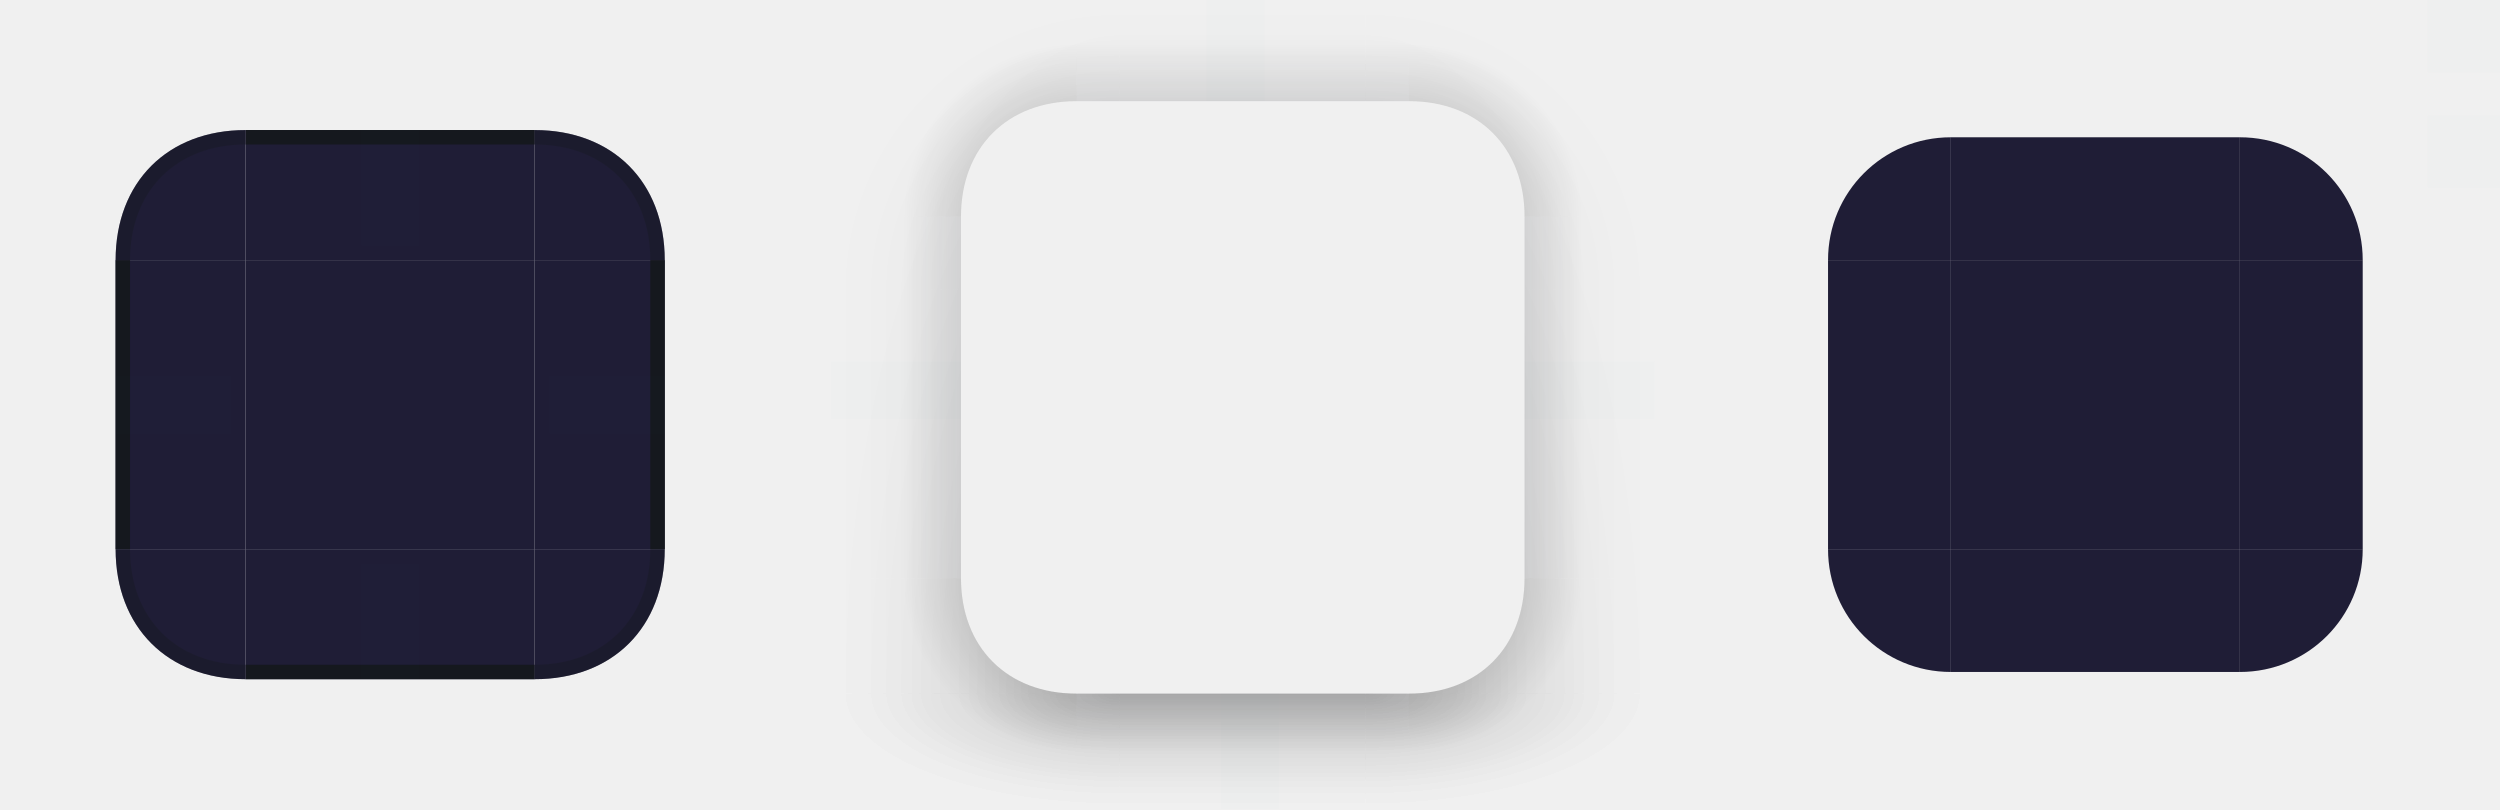
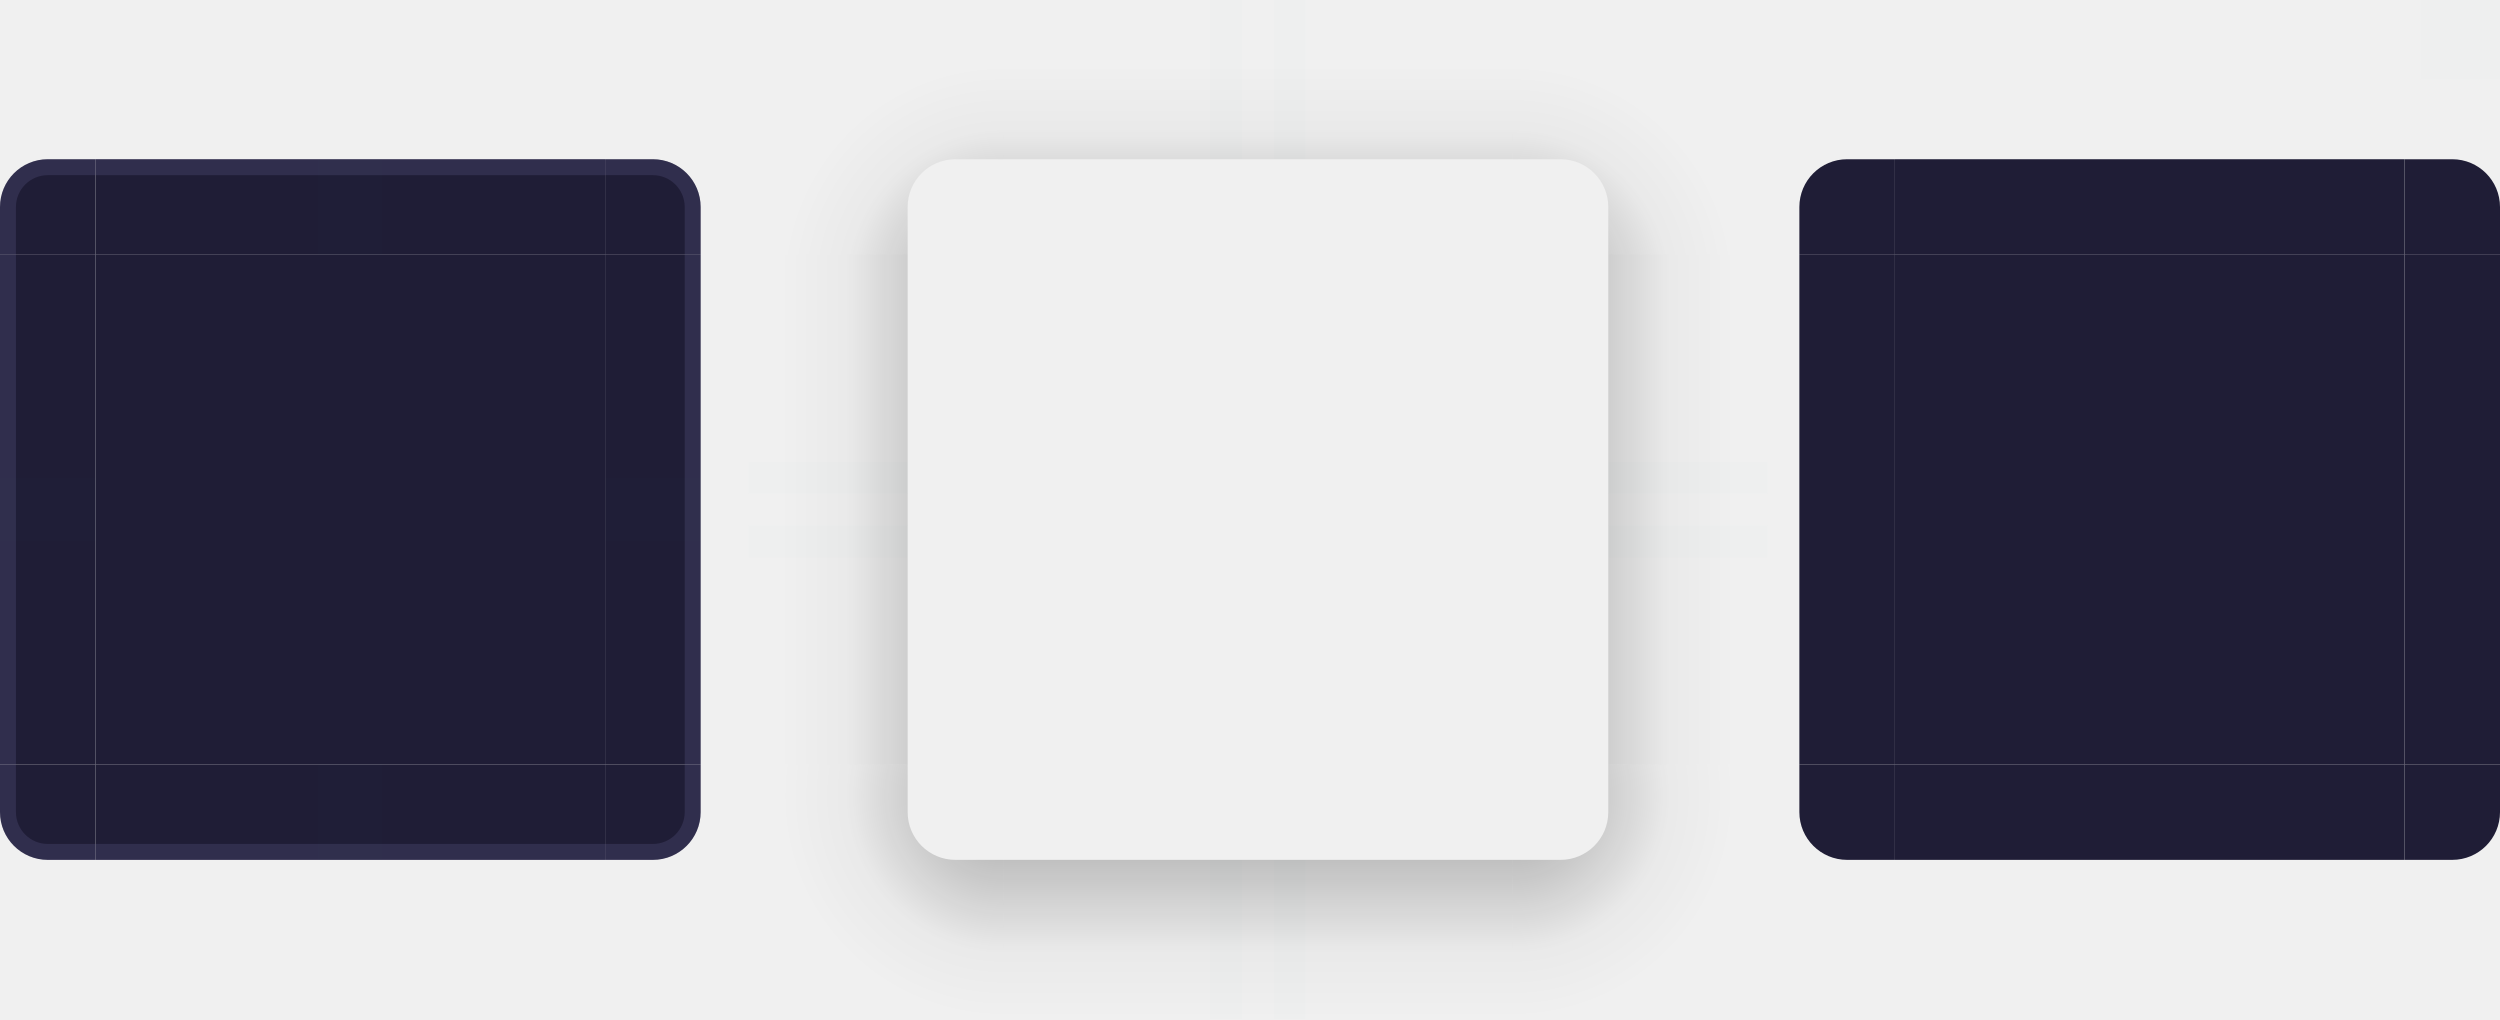
- <svg xmlns="http://www.w3.org/2000/svg" xmlns:xlink="http://www.w3.org/1999/xlink" width="173" height="56" viewBox="0 0 173 56" id="svg2" version="1.1">
-   <style type="text/css" id="current-color-scheme" />
-   <defs id="defs4">
-     <linearGradient id="linearGradient9701">
-       <stop id="stop9697" offset="0" style="stop-color:#1f222d;stop-opacity:1" />
-       <stop id="stop9699" offset="1" style="stop-color:#000000;stop-opacity:0;" />
+ <svg xmlns="http://www.w3.org/2000/svg" xmlns:xlink="http://www.w3.org/1999/xlink" id="svg2" height="64" viewBox="0 0 157 64" width="157" version="1.1">
+   <defs id="defs15">
+     <style type="text/css" id="current-color-scheme" />
+     <linearGradient id="shadow-side" gradientUnits="userSpaceOnUse">
+       <stop id="stop1762" offset="0" style="stop-color:#000;stop-opacity:.2" />
+       <stop id="stop1760" offset=".333" style="stop-color:#000;stop-opacity:.1" />
+       <stop id="stop1758" offset=".5" style="stop-color:#000;stop-opacity:.05" />
+       <stop id="stop1756" offset=".583" style="stop-color:#000;stop-opacity:.025" />
+       <stop id="stop1754" offset="1" style="stop-color:#000;stop-opacity:0" />
    </linearGradient>
-     <linearGradient id="linearGradient982">
-       <stop style="stop-color:#000000;stop-opacity:1" offset="0" id="stop978" />
-       <stop id="stop984" offset="0.667" style="stop-color:#000000;stop-opacity:1" />
-       <stop style="stop-color:#000000;stop-opacity:0.502" offset="0.733" id="stop976" />
-       <stop id="stop975" offset="0.8" style="stop-color:#000000;stop-opacity:0.051" />
-       <stop style="stop-color:#000000;stop-opacity:0;" offset="1" id="stop980" />
+     <linearGradient id="shadow-corner" gradientUnits="userSpaceOnUse">
+       <stop id="stop11958" offset="0" style="stop-color:#000;stop-opacity:1" />
+       <stop id="stop11960" offset=".286" style="stop-color:#000;stop-opacity:.2" />
+       <stop id="stop11962" offset=".524" style="stop-color:#000;stop-opacity:.1" />
+       <stop id="stop11966" offset=".643" style="stop-color:#000;stop-opacity:.05" />
+       <stop id="stop11968" offset=".702" style="stop-color:#000;stop-opacity:.025" />
+       <stop id="stop11970" offset="1" style="stop-color:#000;stop-opacity:0" />
    </linearGradient>
-     <style type="text/css" id="style22" />
-     <linearGradient xlink:href="#linearGradient4776" id="linearGradient3775" gradientUnits="userSpaceOnUse" gradientTransform="translate(-213,-417)" x1="316" y1="98" x2="316" y2="82" />
-     <linearGradient gradientUnits="userSpaceOnUse" y2="82" x2="316" y1="98" x1="316" id="linearGradient4829" xlink:href="#linearGradient4776" />
-     <radialGradient r="6" fy="238.957" fx="49.043" cy="238.957" cx="49.043" gradientTransform="matrix(-2.2940536e-6,-2.666668,-2.666666,2.2940522e-6,956.2191,228.7805)" gradientUnits="userSpaceOnUse" id="radialGradient4756" xlink:href="#linearGradient4776" />
-     <radialGradient r="6" fy="241.357" fx="46.643" cy="241.357" cx="46.643" gradientTransform="matrix(-5.6221754e-6,-4.000003,-3.999992,5.6221603e-6,1276.427,292.5702)" gradientUnits="userSpaceOnUse" id="radialGradient4720" xlink:href="#linearGradient4736" />
-     <linearGradient y2="82" x2="316" y1="98" x1="316" gradientTransform="matrix(4,0,0,1,-965,0)" gradientUnits="userSpaceOnUse" id="linearGradient4855" xlink:href="#linearGradient4776" />
-     <linearGradient y2="220.997" x2="65" y1="244.997" x1="65" gradientTransform="translate(229,-138.9966)" gradientUnits="userSpaceOnUse" id="linearGradient4859" xlink:href="#linearGradient4736" />
-     <linearGradient y2="82" x2="316" y1="98" x1="316" gradientTransform="translate(-213,-417)" gradientUnits="userSpaceOnUse" id="linearGradient4888" xlink:href="#linearGradient4776" />
-     <linearGradient y2="82" x2="316" y1="98" x1="316" gradientUnits="userSpaceOnUse" id="linearGradient4886" xlink:href="#linearGradient4776" />
-     <radialGradient r="6" fy="238.957" fx="49.043" cy="238.957" cx="49.043" gradientTransform="matrix(-2.2940536e-6,-2.666668,-2.666666,2.2940522e-6,956.2191,228.7805)" gradientUnits="userSpaceOnUse" id="radialGradient4884" xlink:href="#linearGradient4776" />
-     <radialGradient r="6" fy="241.357" fx="46.643" cy="241.357" cx="46.643" gradientTransform="matrix(-5.6221754e-6,-4.000003,-3.999992,5.6221603e-6,1276.427,292.5702)" gradientUnits="userSpaceOnUse" id="radialGradient4882" xlink:href="#linearGradient4736" />
-     <linearGradient y2="82" x2="316" y1="98" x1="316" gradientTransform="matrix(4,0,0,1,-965,0)" gradientUnits="userSpaceOnUse" id="linearGradient4900" xlink:href="#linearGradient4776" />
-     <linearGradient y2="220.997" x2="65" y1="244.997" x1="65" gradientTransform="translate(229,-138.9966)" gradientUnits="userSpaceOnUse" id="linearGradient4898" xlink:href="#linearGradient4736" />
-     <linearGradient y2="82" x2="316" y1="98" x1="316" gradientTransform="matrix(4,0,0,1,-965,0)" gradientUnits="userSpaceOnUse" id="linearGradient4912" xlink:href="#linearGradient4776" />
-     <linearGradient y2="220.997" x2="65" y1="244.997" x1="65" gradientTransform="translate(229,-138.9966)" gradientUnits="userSpaceOnUse" id="linearGradient4910" xlink:href="#linearGradient4736" />
-     <linearGradient y2="82" x2="316" y1="98" x1="316" gradientTransform="translate(-213,-417)" gradientUnits="userSpaceOnUse" id="linearGradient4930" xlink:href="#linearGradient4776" />
-     <linearGradient y2="82" x2="316" y1="98" x1="316" gradientUnits="userSpaceOnUse" id="linearGradient4928-7" xlink:href="#linearGradient4776" />
-     <radialGradient r="6" fy="238.957" fx="49.043" cy="238.957" cx="49.043" gradientTransform="matrix(-2.2940536e-6,-2.666668,-2.666666,2.2940522e-6,956.2191,228.7805)" gradientUnits="userSpaceOnUse" id="radialGradient4926" xlink:href="#linearGradient4776" />
-     <radialGradient r="6" fy="241.357" fx="46.643" cy="241.357" cx="46.643" gradientTransform="matrix(-5.6221754e-6,-4.000003,-3.999992,5.6221603e-6,1276.427,292.5702)" gradientUnits="userSpaceOnUse" id="radialGradient4924-9" xlink:href="#linearGradient4736" />
-     <linearGradient y2="82" x2="316" y1="98" x1="316" gradientTransform="translate(-213,-417)" gradientUnits="userSpaceOnUse" id="linearGradient4948-7" xlink:href="#linearGradient4776" />
-     <linearGradient y2="82" x2="316" y1="98" x1="316" gradientUnits="userSpaceOnUse" id="linearGradient4946-4" xlink:href="#linearGradient4776" />
-     <radialGradient r="6" fy="238.957" fx="49.043" cy="238.957" cx="49.043" gradientTransform="matrix(-2.2940536e-6,-2.666668,-2.666666,2.2940522e-6,956.2191,228.7805)" gradientUnits="userSpaceOnUse" id="radialGradient4944-9" xlink:href="#linearGradient4776" />
-     <radialGradient r="6" fy="241.357" fx="46.643" cy="241.357" cx="46.643" gradientTransform="matrix(-5.6221754e-6,-4.000003,-3.999992,5.6221603e-6,1276.427,292.5702)" gradientUnits="userSpaceOnUse" id="radialGradient4942" xlink:href="#linearGradient4736" />
-     <linearGradient id="linearGradient4776">
-       <stop id="stop4788" offset="0" style="stop-color:#232629;stop-opacity:0.588;" />
-       <stop style="stop-color:#232629;stop-opacity:0.588;" offset="0.241" id="stop4794" />
-       <stop id="stop4804" offset="0.378" style="stop-color:#151719;stop-opacity:0.129;" />
-       <stop style="stop-color:#08090a;stop-opacity:0.047;" offset="0.456" id="stop4798" />
-       <stop id="stop4831" offset="0.528" style="stop-color:#040405;stop-opacity:0.004;" />
-       <stop style="stop-color:#000000;stop-opacity:0;" offset="1" id="stop4792" />
-     </linearGradient>
-     <linearGradient y2="82" x2="316" y1="98" x1="316" gradientTransform="matrix(4,0,0,1,-965,0)" gradientUnits="userSpaceOnUse" id="linearGradient4960" xlink:href="#linearGradient4776" />
-     <linearGradient id="linearGradient4736">
-       <stop style="stop-color:#232629;stop-opacity:0.297;" offset="0" id="stop4738" />
-       <stop id="stop4740" offset="0.6" style="stop-color:#1a1c1e;stop-opacity:0.297;" />
-       <stop style="stop-color:#151719;stop-opacity:0.204;" offset="0.703" id="stop4742" />
-       <stop id="stop4744" offset="0.804" style="stop-color:#111314;stop-opacity:0.115;" />
-       <stop style="stop-color:#08090a;stop-opacity:0.063;" offset="0.866" id="stop4746" />
-       <stop id="stop4748" offset="0.915" style="stop-color:#040405;stop-opacity:0.016;" />
-       <stop style="stop-color:#020202;stop-opacity:0.012;" offset="0.958" id="stop4750" />
-       <stop style="stop-color:#000000;stop-opacity:0;" offset="1" id="stop4752" />
-     </linearGradient>
-     <linearGradient y2="220.997" x2="65" y1="244.997" x1="65" gradientTransform="translate(229,-138.9966)" gradientUnits="userSpaceOnUse" id="linearGradient4958" xlink:href="#linearGradient4736" />
-     <style id="current-color-scheme-2" type="text/css" />
-     <mask id="mask4270-9" maskUnits="userSpaceOnUse">
-       <g id="g4272-5">
-         <path style="fill:#ffffff;fill-opacity:1;stroke:none" d="M 127,-31 93.526,2.561 74,22 l 106,0 -19.526,-19.439 z" id="path4274-2" />
-         <path id="path4276-2" d="m 127,-14 -12,12.031 -7,6.969 38,0 -7,-6.969 z" style="fill:#000000;fill-opacity:1;stroke:none" />
-       </g>
-     </mask>
-     <radialGradient xlink:href="#shadow" id="radialGradient2331-1-4-0-2-5-1-0-5-9" gradientUnits="userSpaceOnUse" gradientTransform="matrix(-8.398984,-5.1429103e-5,-5.1429063e-5,8.398977,2240.028,-2848.216)" cx="283.369" cy="358.643" fx="283.369" fy="358.643" r="2.381" />
-     <linearGradient id="shadow">
-       <stop style="stop-color:#000000;stop-opacity:0.651" offset="0" id="stop1015" />
-       <stop id="stop1017" offset="0.25" style="stop-color:#000000;stop-opacity:0.416" />
-       <stop id="stop1019" offset="0.5" style="stop-color:#000000;stop-opacity:0.22" />
-       <stop style="stop-color:#000000;stop-opacity:0.071" offset="0.75" id="stop1021" />
-       <stop id="stop1023" offset="0.875" style="stop-color:#000000;stop-opacity:0.024" />
-       <stop id="stop1025" offset="1" style="stop-color:#000000;stop-opacity:0;" />
-     </linearGradient>
-     <radialGradient r="2.381" fy="364.658" fx="283.369" cy="364.658" cx="283.369" gradientTransform="matrix(-8.398984,-1.115687e-5,-2.6865569e-5,20.15755,2240.019,-7158.615)" gradientUnits="userSpaceOnUse" id="radialGradient8862-8-7-1" xlink:href="#shadow" />
-     <radialGradient xlink:href="#edgeCornerShadow" id="radialGradient2530-0-9-5-8-1-7-5" gradientUnits="userSpaceOnUse" gradientTransform="matrix(-7.559166,0,0,7.559166,2263.036,5029.068)" cx="318.294" cy="-644.26" fx="318.294" fy="-644.26" r="1.587" />
-     <linearGradient id="edgeCornerShadow">
-       <stop style="stop-color:#000000;stop-opacity:1;" offset="0" id="stop2484" />
-       <stop id="stop2490" offset="0.667" style="stop-color:#000000;stop-opacity:1" />
-       <stop style="stop-color:#000000;stop-opacity:0;" offset="1" id="stop2486" />
-     </linearGradient>
-     <linearGradient y2="329.539" x2="68.792" y1="329.539" x1="67.469" gradientTransform="matrix(3.023609,0,0,2.099738,-124.9996,365.9177)" gradientUnits="userSpaceOnUse" id="linearGradient2559" xlink:href="#linearGradient9701" />
-     <linearGradient y2="329.539" x2="68.792" y1="329.539" x1="67.469" gradientTransform="matrix(3.023609,0,0,1.259843,-1251.362,-345.6668)" gradientUnits="userSpaceOnUse" id="linearGradient2561" xlink:href="#linearGradient9701" />
-     <linearGradient y2="665.692" x2="-343.958" y1="665.692" x1="-354.542" gradientTransform="matrix(-1.889761,0,0,0.2699652,-614.9988,-72.71353)" gradientUnits="userSpaceOnUse" id="linearGradient2291" xlink:href="#shadow" />
-     <radialGradient r="5.292" fy="671.043" fx="-354.542" cy="671.043" cx="-354.542" gradientTransform="matrix(-3.779541,0.00277194,-6.7816031e-6,9.070811,-1480,-5893.926)" gradientUnits="userSpaceOnUse" id="radialGradient2293" xlink:href="#shadow" />
-     <radialGradient xlink:href="#shadow" id="radialGradient9585-2-0-9" gradientUnits="userSpaceOnUse" gradientTransform="matrix(1.0285845e-4,6.719164,-16.79799,4.1143105e-5,6214.447,-834.6537)" cx="283.369" cy="358.643" fx="283.369" fy="358.643" r="2.381" />
-     <radialGradient xlink:href="#shadow" id="radialGradient2329-5-6-9-4-9-5-9-7-7" gradientUnits="userSpaceOnUse" gradientTransform="matrix(1.0285845e-4,6.719164,-16.79799,4.1143105e-5,6214.447,-834.6537)" cx="283.369" cy="358.643" fx="283.369" fy="358.643" r="2.381" />
-     <linearGradient xlink:href="#linearGradient9701" id="linearGradient1836-3" gradientUnits="userSpaceOnUse" gradientTransform="matrix(3.023685,0,0,1.259843,961.3575,-576.6667)" x1="67.469" y1="329.539" x2="68.792" y2="329.539" />
-     <radialGradient r="1.587" fy="-644.26" fx="318.294" cy="-644.26" cx="318.294" gradientTransform="matrix(0,7.559166,7.559166,0,4727.068,-2222.035)" gradientUnits="userSpaceOnUse" id="radialGradient2532-8-0-1-5-5-9" xlink:href="#edgeCornerShadow" />
-     <linearGradient y2="665.692" x2="-343.958" y1="665.692" x1="-354.542" gradientTransform="matrix(3.779527,0,0,3.779527,1464,-1351.638)" gradientUnits="userSpaceOnUse" id="linearGradient2442" xlink:href="#shadow" />
-     <radialGradient gradientUnits="userSpaceOnUse" gradientTransform="matrix(7.559094,5.2694677e-4,1.359233e-5,50.797,2804.005,-32882.638)" r="5.292" fy="672.244" fx="-354.542" cy="672.244" cx="-354.542" id="radialGradient8860-2-0-0" xlink:href="#shadow" />
-     <linearGradient xlink:href="#linearGradient9701" id="linearGradient1830-1-6-3" gradientUnits="userSpaceOnUse" gradientTransform="matrix(3.023609,0,0,16.7979,3.5984e-4,-4315.192)" x1="67.469" y1="329.539" x2="68.792" y2="329.539" />
-     <linearGradient xlink:href="#shadow" id="linearGradient4961-4-2-5" x1="-645.583" y1="-385.42" x2="-640.292" y2="-385.42" gradientUnits="userSpaceOnUse" gradientTransform="matrix(3.77952,0,0,0.6096012,1267.633,407.129)" />
-     <linearGradient xlink:href="#shadow" id="linearGradient8858-2-5" gradientUnits="userSpaceOnUse" x1="-652.992" y1="-420.158" x2="-640.292" y2="-420.158" gradientTransform="matrix(3.77952,0,0,0.6096012,1267.633,407.129)" />
-     <linearGradient xlink:href="#linearGradient9701" id="linearGradient1832-3" gradientUnits="userSpaceOnUse" gradientTransform="matrix(3.023513,0,0,16.7979,-1363.355,-5364.554)" x1="67.469" y1="329.539" x2="68.792" y2="329.539" />
-     <linearGradient xlink:href="#shadow" id="linearGradient1828-5" gradientUnits="userSpaceOnUse" x1="680.508" y1="-387.35" x2="691.092" y2="-387.35" gradientTransform="matrix(1.511825,0,0,0.6096012,219.5524,408.129)" />
-     <linearGradient xlink:href="#linearGradient9701" id="linearGradient1836-1" gradientUnits="userSpaceOnUse" gradientTransform="matrix(3.023685,0,0,16.7979,1044.358,-5707.553)" x1="67.469" y1="329.539" x2="68.792" y2="329.539" />
-     <radialGradient r="5.292" fy="671.043" fx="-354.542" cy="671.043" cx="-354.542" gradientTransform="matrix(-3.779541,0.00277194,-6.7816031e-6,9.070811,-1480,-5893.926)" gradientUnits="userSpaceOnUse" id="radialGradient1255" xlink:href="#shadow" />
-     <radialGradient xlink:href="#shadow" id="radialGradient1271" gradientUnits="userSpaceOnUse" gradientTransform="matrix(1.0285845e-4,16.79801,-16.79799,1.0285837e-4,6214.447,-3690.706)" cx="283.369" cy="358.643" fx="283.369" fy="358.643" r="2.381" />
-     <radialGradient xlink:href="#shadow" id="radialGradient1287" gradientUnits="userSpaceOnUse" gradientTransform="matrix(1.0285845e-4,16.79801,-16.79799,1.0285837e-4,6214.447,-3690.706)" cx="283.369" cy="358.643" fx="283.369" fy="358.643" r="2.381" />
-     <radialGradient r="1.587" fy="-644.26" fx="318.294" cy="-644.26" cx="318.294" gradientTransform="matrix(0,7.559166,7.559166,0,4727.068,-2222.035)" gradientUnits="userSpaceOnUse" id="radialGradient1311" xlink:href="#edgeCornerShadow" />
-     <radialGradient r="5.292" fy="671.043" fx="-354.542" cy="671.043" cx="-354.542" gradientTransform="matrix(-3.779541,0.00277194,-6.7816031e-6,9.070811,-1480,-5893.926)" gradientUnits="userSpaceOnUse" id="radialGradient1337" xlink:href="#shadow" />
-     <radialGradient xlink:href="#shadow" id="radialGradient1353" gradientUnits="userSpaceOnUse" gradientTransform="matrix(1.0285845e-4,16.79801,-16.79799,1.0285837e-4,6214.447,-3690.706)" cx="283.369" cy="358.643" fx="283.369" fy="358.643" r="2.381" />
-     <radialGradient xlink:href="#shadow" id="radialGradient1369" gradientUnits="userSpaceOnUse" gradientTransform="matrix(1.0285845e-4,16.79801,-16.79799,1.0285837e-4,6214.447,-3690.706)" cx="283.369" cy="358.643" fx="283.369" fy="358.643" r="2.381" />
-     <radialGradient r="1.587" fy="-644.26" fx="318.294" cy="-644.26" cx="318.294" gradientTransform="matrix(0,7.559166,7.559166,0,4727.068,-2222.035)" gradientUnits="userSpaceOnUse" id="radialGradient1393" xlink:href="#edgeCornerShadow" />
-     <radialGradient gradientUnits="userSpaceOnUse" gradientTransform="matrix(7.559094,5.2694677e-4,1.359233e-5,50.797,2804.005,-32882.638)" r="5.292" fy="672.244" fx="-354.542" cy="672.244" cx="-354.542" id="radialGradient1419" xlink:href="#shadow" />
-     <radialGradient gradientUnits="userSpaceOnUse" gradientTransform="matrix(7.559094,5.2694677e-4,1.359233e-5,50.797,2804.005,-32882.638)" r="5.292" fy="672.244" fx="-354.542" cy="672.244" cx="-354.542" id="radialGradient1459" xlink:href="#shadow" />
-     <radialGradient xlink:href="#shadow" id="radialGradient1483" gradientUnits="userSpaceOnUse" gradientTransform="matrix(-8.398984,-5.1429103e-5,-5.1429063e-5,8.398977,2240.028,-2848.216)" cx="283.369" cy="358.643" fx="283.369" fy="358.643" r="2.381" />
-     <radialGradient r="2.381" fy="364.658" fx="283.369" cy="364.658" cx="283.369" gradientTransform="matrix(-8.398984,-1.115687e-5,-2.6865569e-5,20.15755,2240.019,-7158.615)" gradientUnits="userSpaceOnUse" id="radialGradient1499" xlink:href="#shadow" />
-     <radialGradient xlink:href="#edgeCornerShadow" id="radialGradient1515" gradientUnits="userSpaceOnUse" gradientTransform="matrix(-7.559166,0,0,7.559166,2263.036,5029.068)" cx="318.294" cy="-644.26" fx="318.294" fy="-644.26" r="1.587" />
-     <radialGradient xlink:href="#shadow" id="radialGradient1541" gradientUnits="userSpaceOnUse" gradientTransform="matrix(-8.398984,-5.1429103e-5,-5.1429063e-5,8.398977,2240.028,-2848.216)" cx="283.369" cy="358.643" fx="283.369" fy="358.643" r="2.381" />
-     <radialGradient r="2.381" fy="364.658" fx="283.369" cy="364.658" cx="283.369" gradientTransform="matrix(-8.398984,-1.115687e-5,-2.6865569e-5,20.15755,2240.019,-7158.615)" gradientUnits="userSpaceOnUse" id="radialGradient1557" xlink:href="#shadow" />
-     <radialGradient xlink:href="#edgeCornerShadow" id="radialGradient1573" gradientUnits="userSpaceOnUse" gradientTransform="matrix(-7.559166,0,0,7.559166,2263.036,5029.068)" cx="318.294" cy="-644.26" fx="318.294" fy="-644.26" r="1.587" />
-     <linearGradient y2="-387.35" x2="691.092" y1="-387.35" x1="680.508" gradientTransform="matrix(1.511825,0,0,0.6096012,219.5524,408.129)" gradientUnits="userSpaceOnUse" id="linearGradient10102" xlink:href="#shadow" />
+     <linearGradient xlink:href="#shadow-side" id="linearGradient1734" gradientUnits="userSpaceOnUse" x1="16" y1="6" x2="16" y2="16" />
+     <linearGradient xlink:href="#shadow-side" id="linearGradient1984" gradientUnits="userSpaceOnUse" x1="12" y1="16" x2="2" y2="16" />
+     <linearGradient xlink:href="#shadow-side" id="linearGradient4945" gradientUnits="userSpaceOnUse" x1="16" y1="14" x2="16" y2="4" />
+     <linearGradient xlink:href="#shadow-side" id="linearGradient8667" gradientUnits="userSpaceOnUse" x1="4" y1="16" x2="14" y2="16" />
+     <radialGradient xlink:href="#shadow-corner" id="radialGradient3268" cx="95" cy="50" fx="95" fy="50" r="6.5" gradientUnits="userSpaceOnUse" gradientTransform="matrix(0,2.153846,-2.153846,0,107.6923,-202.6154)" />
+     <radialGradient xlink:href="#shadow-corner" id="radialGradient3268-4" cx="95" cy="50" fx="95" fy="50" r="6.5" gradientUnits="userSpaceOnUse" gradientTransform="matrix(0,2.153846,-2.153846,0,107.6923,-202.6154)" />
+     <radialGradient xlink:href="#shadow-corner" id="radialGradient3268-6" cx="93.143" cy="50" fx="93.143" fy="50" r="6.5" gradientUnits="userSpaceOnUse" gradientTransform="matrix(0,2.153846,-2.153846,0,107.6923,-202.6154)" />
+     <radialGradient xlink:href="#shadow-corner" id="radialGradient3268-6-6" cx="93.143" cy="50" fx="93.143" fy="50" r="6.5" gradientUnits="userSpaceOnUse" gradientTransform="matrix(0,2.153846,-2.153846,0,107.6923,-202.6154)" />
  </defs>
-   <g id="layer1" transform="translate(0,-904.3622)">
-     <use height="100%" width="100%" transform="rotate(-90,27.00001,932.3622)" id="left" xlink:href="#top" y="0" x="0" />
-     <use height="100%" width="100%" transform="rotate(180,27.00003,932.3622)" id="bottom" xlink:href="#top" y="0" x="0" />
-     <use height="100%" width="100%" transform="rotate(90,27.00004,932.3622)" id="right" xlink:href="#top" y="0" x="0" />
-     <rect style="opacity:0.01;fill:#008080;fill-opacity:1;stroke:none" id="hint-tile-center" width="5" height="5" x="168" y="904.362" />
-     <g id="top" transform="matrix(0.6250009,0,0,1.666657,5.124983,-604.8993)">
-       <rect y="-51" x="-916.362" height="32" width="5.4" id="rect4152" style="opacity:1;fill:#1f1d36;fill-opacity:1;stroke:none" transform="matrix(0,-1,-1,0,0,0)" class="ColorScheme-Background" />
-       <rect transform="matrix(0,-1,-1,0,0,0)" style="opacity:1;fill:#15181e;fill-opacity:1;stroke:none" id="rect985" width="0.6" height="32" x="-911.562" y="-51" />
-     </g>
-     <rect class="ColorScheme-Background" y="922.362" x="17" height="20" width="20" id="center" style="opacity:1;fill:#1f1d36;fill-opacity:1;stroke:none;stroke-width:0.625" />
-     <rect style="opacity:0.01;fill:#008080;fill-opacity:1;stroke:none;stroke-width:1.155" id="hint-top-margin" width="4" height="8" x="25" y="913.362" />
-     <rect y="943.362" x="25" height="8" width="4" id="hint-bottom-margin" style="opacity:0.01;fill:#008080;fill-opacity:1;stroke:none;stroke-width:1.155" />
-     <rect y="-46" x="930.362" height="8" width="4" id="hint-right-margin" style="opacity:0.01;fill:#008080;fill-opacity:1;stroke:none;stroke-width:1.155" transform="rotate(90)" />
-     <rect style="opacity:0.01;fill:#008080;fill-opacity:1;stroke:none;stroke-width:1.155" id="hint-left-margin" width="4" height="8" x="930.362" y="-16" transform="rotate(90)" />
-     <g id="mask-top" transform="matrix(0.6250002,0,0,1.071432,123.125,-65.88642)" style="fill:#1f1d36;fill-opacity:1">
-       <rect transform="matrix(0,-1,-1,0,0,0)" style="opacity:0;fill:#1f1d36;fill-opacity:1;stroke:none;stroke-width:1.296" id="rect4265" width="8.4" height="32" x="-922.362" y="-51" />
-       <rect y="-51" x="-922.362" height="32" width="7.933" id="rect976" style="opacity:1;fill:#1f1d36;fill-opacity:1;stroke:none;stroke-width:1.26" transform="matrix(0,-1,-1,0,0,0)" />
-     </g>
-     <g id="mask-bottom" transform="matrix(0.625,0,0,0.9000011,123.125,92.43517)" style="fill:#1f1d36;fill-opacity:1">
-       <rect y="-51" x="944.362" height="32" width="10" id="rect4291" style="opacity:0;fill:#1f1d36;fill-opacity:1;stroke:none;stroke-width:1.414" transform="rotate(90)" />
-       <rect transform="rotate(90)" style="opacity:1;fill:#1f1d36;fill-opacity:1;stroke:none;stroke-width:1.374" id="rect982" width="9.444" height="32" x="944.362" y="-51" />
-     </g>
-     <g id="mask-left" transform="matrix(1.168837,0,0,0.9999989,106.9479,0.00104451)" style="fill:#1f1d36;fill-opacity:1">
-       <rect y="922.362" x="-24" height="20" width="7.7" id="rect4317" style="opacity:0;fill:#1f1d36;fill-opacity:1;stroke:none;stroke-width:0.981" transform="scale(-1,1)" />
-       <rect transform="scale(-1,1)" style="opacity:1;fill:#1f1d36;fill-opacity:1;stroke:none;stroke-width:0.953" id="rect978" width="7.272" height="20" x="-24" y="922.362" />
-     </g>
-     <g id="mask-right" transform="matrix(0.9000035,0,0,0.6250026,112.6998,349.6334)" style="fill:#1f1d36;fill-opacity:1">
-       <rect style="opacity:0;fill:#1f1d36;fill-opacity:1;stroke:none;stroke-width:1.414" id="rect4323" width="10" height="32" x="47" y="916.362" />
-       <rect y="916.362" x="47" height="32" width="9.444" id="rect980" style="opacity:1;fill:#1f1d36;fill-opacity:1;stroke:none;stroke-width:1.374" />
-     </g>
-     <rect style="opacity:1;fill:#1f1d36;fill-opacity:1;stroke:none;stroke-width:0.625" id="mask-center" width="20" height="20" x="135" y="922.362" />
-     <text id="text4270" y="134.595" x="195.142" style="font-style:normal;font-variant:normal;font-weight:bold;font-stretch:normal;font-size:14px;line-height:125%;font-family:'Gill Sans';text-align:justify;writing-mode:lr-tb;text-anchor:start;fill:#000000;fill-opacity:1;stroke:none" xml:space="preserve" />
-     <g style="opacity:0.979" transform="matrix(-0.75,0,0,0.75,130.3076,670.8414)" id="g3041" />
-     <g transform="matrix(0.6666676,0,0,0.6666676,117.3333,306.4532)" id="mask-topleft" style="fill:#1f1d36;fill-opacity:1">
-       <path style="opacity:0;fill:#1f1d36;fill-opacity:1;stroke:none;stroke-width:1.833" d="m 140,6 c -6.094,0 -11,4.906 -11,11 l -4e-5,1.375 h 12.375 V 6 Z" transform="matrix(1.090909,0,0,1.090909,-127.7273,903.8167)" id="path972" />
-       <path id="path973" d="m 26.5,911.112 c -7.063,0 -12.75,5.687 -12.75,12.75 h 12.75 z" style="opacity:1;fill:#1f1d36;fill-opacity:1;stroke:none;stroke-width:2.125" />
-     </g>
-     <use x="0" y="0" xlink:href="#mask-topleft" id="mask-topright" transform="matrix(-1,0,0,1,290,-8.2429464e-5)" width="100%" height="100%" style="fill:#1f1d36;fill-opacity:1" />
-     <use x="0" y="0" xlink:href="#mask-topleft" id="mask-bottomleft" transform="matrix(1,0,0,-1,-4.2004754e-6,1864.724)" width="100%" height="100%" style="fill:#1f1d36;fill-opacity:1" />
-     <use x="0" y="0" xlink:href="#mask-topleft" id="mask-bottomright" transform="rotate(180,145,932.3622)" width="100%" height="100%" style="fill:#1f1d36;fill-opacity:1" />
-     <g id="topleft" transform="translate(-40.99998,-1.999996)">
-       <path class="ColorScheme-Background" id="rect4177-6-1-8-7-2-6-3-6" style="opacity:1;fill:#1f1d36;fill-opacity:1;stroke-width:0.7" d="m 58,924.362 -3e-6,-9 c -5.4,0 -9,3.6 -9,9 z" />
-       <path id="path1039" style="opacity:0.35;fill:#15181e;fill-opacity:1;stroke-width:0.9;stop-color:#eff0f1" d="m 56,9 c -5.4,0 -9,3.6 -9,9 L 48,18 c 4.8e-5,-4.8 3.2,-8 8,-8 z" transform="translate(2,906.3622)" />
-     </g>
-     <use height="100%" width="100%" transform="rotate(90,27.00003,932.3622)" id="topright" xlink:href="#topleft" y="0" x="0" />
-     <use height="100%" width="100%" transform="rotate(180,27.00005,932.3622)" id="bottomright" xlink:href="#topleft" y="0" x="0" style="fill:#1f1d36;fill-opacity:1" />
-     <use height="100%" width="100%" transform="rotate(-90,27.00003,932.3622)" id="bottomleft" xlink:href="#topleft" y="0" x="0" />
-     <g id="shadow-topleft" transform="translate(145.5,-135.9999)">
-       <g transform="matrix(0.4999988,0,0,0.4999988,-34.00008,520.1823)" id="g1997-3">
-         <path transform="matrix(2.000005,0,0,2.000005,212.0007,752.3615)" d="m -160,144 v 20 h 9 v -5 c 5e-5,-4.8 3.2,-8 8,-8 h 3 v -7 z" style="opacity:0.2;fill:url(#radialGradient2331-1-4-0-2-5-1-0-5-9);fill-opacity:1;stroke-width:2.981;stroke-linejoin:round" id="rect2325-3-1-5-8-2-4-1-6-0" />
-         <path transform="matrix(2.000005,0,0,2.000005,212.0007,752.3615)" d="m -160,144 v 20 h 9 v -5 c 5e-5,-4.8 3.2,-8 8,-8 h 3 v -7 z" style="opacity:0.2;fill:url(#radialGradient8862-8-7-1);fill-opacity:1;stroke-width:2.981;stroke-linejoin:round" id="rect8844-5-8-4" />
-       </g>
-       <g id="edgeShadowCorner-4">
-         <path transform="translate(72,896.3622)" d="m -155,147 v 12 h 4 c 5e-5,-4.8 3.2,-8 8,-8 v -4 h -3.115 z" style="opacity:0.1;fill:url(#radialGradient2530-0-9-5-8-1-7-5);fill-opacity:1;stroke-width:1.789;stroke-linejoin:round" id="rect2520-7-5-2-3-3-8-4" />
-         <rect transform="scale(-1,1)" y="1055.362" x="79" height="5" width="4" id="rect2524-6-6-0-9-1-2-4" style="opacity:0.1;fill:url(#linearGradient2559);fill-opacity:1;stroke-width:0.667;stroke-linejoin:round" />
-         <rect style="opacity:0.1;fill:url(#linearGradient2561);fill-opacity:1;stroke-width:0.516;stroke-linejoin:round" id="rect1986-7" width="4" height="3" x="-1047.362" y="68" transform="matrix(0,-1,-1,0,0,0)" />
-       </g>
-     </g>
-     <g transform="translate(237.5,-213)" id="shadow-bottomleft">
-       <g id="g2355">
-         <g id="g2289" transform="matrix(0.4999992,0,0,0.07142829,-98.00016,1077.194)">
-           <path transform="matrix(2.000003,0,0,14.00005,-234.0001,-333.6443)" d="m 35,104 v 8 h 17 c -4.8,-1e-4 -8,-3.2 -8,-8 z" style="opacity:0.2;fill:url(#linearGradient2291);fill-opacity:1;stroke-width:1.886;stroke-linejoin:round" id="rect2285" />
-           <path transform="matrix(2.000003,0,0,14.00005,156.0006,-1453.649)" d="m -160,184 v 8 h 17 c -4.8,-1e-4 -8,-3.2 -8,-8 z" style="opacity:0.2;fill:url(#radialGradient2293);fill-opacity:1;stroke-width:1.886;stroke-linejoin:round" id="rect2287" />
-         </g>
-         <g transform="matrix(0.4999987,0,0,0.4999987,-65.00024,630.6825)" id="g2221-1">
-           <rect transform="scale(-1,1)" style="opacity:0.2;fill:url(#radialGradient9585-2-0-9);fill-opacity:1;stroke-width:3.771;stroke-linejoin:round" id="rect2327-4-2-6-1-9-6-0-2-1" width="40" height="16" x="190" y="1069.362" />
-           <rect y="1069.362" x="190" height="16" width="40" id="rect8846-4-2-5" style="opacity:0.2;fill:url(#radialGradient2329-5-6-9-4-9-5-9-7-7);fill-opacity:1;stroke-width:3.771;stroke-linejoin:round" transform="scale(-1,1)" />
-         </g>
-       </g>
-       <g id="edgeShadow">
-         <rect transform="matrix(0,1,1,0,0,0)" y="-163" x="1165.362" height="3" width="4" id="rect2522-5-0-2-5-7-6" style="opacity:0.1;fill:url(#linearGradient1836-3);fill-opacity:1;stroke-width:0.516;stroke-linejoin:round" />
-         <path transform="translate(-20.00002,973.3622)" d="m -155,184 v 12 h 12 v -4 c -4.8,-1e-4 -8,-3.2 -8,-8 z" style="opacity:0.1;fill:url(#radialGradient2532-8-0-1-5-5-9);fill-opacity:1;stroke-width:1.789;stroke-linejoin:round" id="rect2518-7-3-4-3-1-7" />
-       </g>
-     </g>
-     <g transform="matrix(1,0,0,0.5000009,270.5,324.1801)" id="shadow-left">
-       <g transform="matrix(0.5000008,0,0,0.3571432,-130.9999,804.5182)" id="g2095-8">
-         <rect style="opacity:0.2;fill:url(#linearGradient2442);fill-opacity:1;stroke-width:9.978;stroke-linejoin:round" id="rect2323-6-4-3-9-0-0-3-9-8" width="18" height="112" x="146" y="1108.362" transform="scale(-1,1)" />
-         <rect transform="scale(-1,1)" y="1108.362" x="146" height="112" width="18" id="rect8840-1-5-5" style="opacity:0.2;fill:url(#radialGradient8860-2-0-0);fill-opacity:1;stroke-width:9.978;stroke-linejoin:round" />
-       </g>
-       <rect transform="scale(-1,1)" y="1200.362" x="204" height="40" width="4" id="rect2524-6-6-0-9-1-2-6-0" style="opacity:0.1;fill:url(#linearGradient1830-1-6-3);fill-opacity:1;stroke-width:1.886;stroke-linejoin:round" />
-       <rect style="opacity:0.003;fill:none;fill-opacity:1;stroke-width:3.127;stroke-linejoin:round" id="rect2811" width="11" height="40" x="193" y="1200.362" transform="scale(-1,1)" />
-     </g>
-     <g transform="matrix(0.425,0,0,0.9999979,158.675,-247.9974)" id="shadow-top">
-       <rect style="opacity:0.003;fill:none;fill-opacity:1;stroke-width:3.399;stroke-linejoin:round" id="rect2815" width="13" height="40" x="-1172.362" y="151" transform="matrix(0,-1,-1,0,0,0)" />
-       <g id="g2654">
-         <rect style="opacity:0.2;fill:url(#linearGradient4961-4-2-5);fill-opacity:1;stroke-width:5.963;stroke-linejoin:round" id="rect2319-9-8-6-0-4-3-6-4" width="7" height="40" x="-1159.362" y="151" transform="matrix(0,-1,-1,0,0,0)" />
-         <rect transform="matrix(0,-1,-1,0,0,0)" y="151" x="-1159.362" height="40" width="7" id="rect8842-5-1" style="opacity:0.2;fill:url(#linearGradient8858-2-5);fill-opacity:1;stroke-width:5.963;stroke-linejoin:round" />
-       </g>
-       <rect transform="matrix(0,-1,-1,0,0,0)" y="151" x="-1159.362" height="40" width="4" id="rect2470-6-6-5-7-9-7" style="opacity:0.1;fill:url(#linearGradient1832-3);fill-opacity:1;stroke-width:1.886;stroke-linejoin:round" />
-     </g>
-     <g transform="matrix(0.425,0,0,0.9999895,159.1,-295.9869)" id="shadow-bottom">
-       <g transform="matrix(1,0,0,0.5000014,0,624.1794)" id="g2799" style="opacity:1">
-         <rect transform="rotate(90)" y="152" x="1248.362" height="40" width="16" id="rect1797-9-4-5-1-3-3-6-3-6-6" style="opacity:0.2;fill:url(#linearGradient10102);fill-opacity:1;stroke-width:3.771;stroke-linejoin:round" />
-         <rect style="opacity:0.2;fill:url(#linearGradient1828-5);fill-opacity:1;stroke-width:3.771;stroke-linejoin:round" id="rect8848-7-4" width="16" height="40" x="1248.362" y="152" transform="rotate(90)" />
-       </g>
-       <rect style="opacity:0.1;fill:url(#linearGradient1836-1);fill-opacity:1;stroke-width:1.886;stroke-linejoin:round" id="rect2522-5-0-2-5-7-3" width="4" height="40" x="1248.362" y="-192" transform="matrix(0,1,1,0,0,0)" />
-       <rect transform="matrix(0,1,1,0,0,0)" y="-192" x="1240.362" height="40" width="8" id="rect2807" style="opacity:0.003;fill:none;fill-opacity:1;stroke-width:2.667;stroke-linejoin:round" />
-     </g>
-     <use height="100%" width="100%" transform="matrix(-1,0,0,1,172,3.828124e-7)" id="shadow-bottomright" xlink:href="#shadow-bottomleft" y="0" x="0" />
-     <use height="100%" width="100%" transform="matrix(-1,0,0,1,172,3.8281354e-7)" id="shadow-right" xlink:href="#shadow-left" y="0" x="0" />
-     <use height="100%" width="100%" transform="matrix(-1,0,0,1,172,2.0382812e-5)" id="shadow-topright" xlink:href="#shadow-topleft" y="0" x="0" />
-     <rect y="904.362" x="83.5" height="7" width="4" id="shadow-hint-top-margin" style="opacity:0.01;fill:#008080;fill-opacity:1;stroke:none;stroke-width:0.981" />
-     <rect transform="rotate(90)" y="-66.5" x="929.362" height="9" width="4" id="shadow-hint-left-margin" style="opacity:0.01;fill:#008080;fill-opacity:1;stroke:none;stroke-width:0.849" />
-     <rect transform="rotate(90)" style="opacity:0.01;fill:#008080;fill-opacity:1;stroke:none;stroke-width:1.112" id="shadow-hint-right-margin" width="4" height="9" x="929.362" y="-114.5" />
-     <rect style="opacity:0.01;fill:#008080;fill-opacity:1;stroke:none;stroke-width:1.048" id="shadow-hint-bottom-margin" width="4" height="8" x="84.5" y="952.362" />
-     <rect y="912.362" x="168" height="5" width="5" id="hint-stretch-borders" style="opacity:0.01;fill:#008080;fill-opacity:1;stroke:none" />
+   <rect id="hint-tile-center" height="5" style="opacity:0.01;fill:#008080" width="5" x="152" y="0" />
+   <g id="top" transform="translate(6,10)">
+     <rect id="rect4152" height="6" style="opacity:1;fill:#1f1d36;fill-opacity:1" class="ColorScheme-Background" width="32" x="0" y="0" />
+     <rect style="opacity:0.2;fill:#7f7bb7;fill-rule:evenodd;fill-opacity:0.902" class="ColorScheme-Text" id="rect3369" width="32" height="1" x="0" y="0" />
+   </g>
+   <g id="bottom" transform="translate(6,48)">
+     <rect id="rect4148" height="6" style="opacity:1;fill:#1f1d36;fill-opacity:1" class="ColorScheme-Background" width="32" x="0" y="0" />
+     <rect style="opacity:0.2;fill:#7f7bb7;fill-rule:evenodd;fill-opacity:0.902" class="ColorScheme-Text" id="rect3369-9" width="32" height="1" x="0" y="5" />
+   </g>
+   <g id="left" transform="translate(0,16)">
+     <rect id="rect4144" height="32" style="opacity:1;fill:#1f1d36;fill-opacity:1" class="ColorScheme-Background" width="6" x="0" y="0" />
+     <rect style="opacity:0.2;fill:#7f7bb7;fill-rule:evenodd;fill-opacity:0.902" class="ColorScheme-Text" id="rect3018-2" width="1" height="32" x="0" y="0" />
+   </g>
+   <g id="right" transform="translate(38,16)">
+     <rect id="rect4140" height="32" style="opacity:1;fill:#1f1d36;fill-opacity:1" class="ColorScheme-Background" width="6" x="0" y="0" />
+     <rect style="opacity:0.2;fill:#7f7bb7;fill-rule:evenodd;fill-opacity:0.902" class="ColorScheme-Text" id="rect3018" width="1" height="32" x="5" y="0" />
+   </g>
+   <g id="center" transform="translate(6,16)">
+     <rect id="rect4138" height="32" style="opacity:1;fill:#1f1d36;fill-opacity:1" class="ColorScheme-Background" width="32" x="0" y="0" />
+   </g>
+   <g id="topleft" transform="translate(0,10)">
+     <path d="M 3,0 C 1.343,0 0,1.343 0,3 V 6 H 6 V 0 Z" style="opacity:1;fill:#1f1d36;fill-opacity:1" class="ColorScheme-Background" id="path3115" />
+     <path id="path3118-3-3" style="opacity:0.2;fill:#7f7bb7;fill-opacity:0.902" class="ColorScheme-Text" d="M 6,0 V 1 H 3 A 2,2 0 0 0 1,3 V 6 H 0 V 3 C 0,1.343 1.343,0 3,0 Z" />
+   </g>
+   <g id="topright" transform="translate(38,10)">
+     <path d="M 0,0 V 6 H 6 V 3 C 6,1.343 4.657,0 3,0 Z" style="opacity:1;fill:#1f1d36;fill-opacity:1" class="ColorScheme-Background" id="path3118" />
+     <path id="path3118-3" style="opacity:0.2;fill:#7f7bb7;fill-opacity:0.902" class="ColorScheme-Text" d="m 38,10 v 1 h 3 a 2,2 0 0 1 2,2 v 3 h 1 v -3 c 0,-1.657 -1.343,-3 -3,-3 z" transform="translate(-38,-10)" />
+   </g>
+   <g id="bottomleft" transform="translate(0,48)">
+     <path d="M 3,6 H 6 V 0 H 0 v 3 c 0,1.657 1.343,3 3,3 z" style="opacity:1;fill:#1f1d36;fill-opacity:1" class="ColorScheme-Background" id="path3124" />
+     <path id="path3118-3-56" style="opacity:0.2;fill:#7f7bb7;fill-opacity:0.902" class="ColorScheme-Text" d="M 6,6 V 5 H 3 A 2,2 0 0 1 1,3 V 0 H 0 v 3 c 0,1.657 1.343,3 3,3 z" />
+   </g>
+   <g id="bottomright" transform="translate(38,48)">
+     <path d="M 3,6 H 0 V 0 H 6 V 3 C 6,4.657 4.657,6 3,6 Z" style="opacity:1;fill:#1f1d36;fill-opacity:1" class="ColorScheme-Background" id="path3121" />
+     <path id="path3118-3-5" style="opacity:0.2;fill:#7f7bb7;fill-opacity:0.902" class="ColorScheme-Text" d="M 0,6 V 5 H 3 A 2,2 0 0 0 5,3 V 0 H 6 V 3 C 6,4.657 4.657,6 3,6 Z" />
+   </g>
+   <rect id="hint-top-margin" height="6" style="fill:#008080;opacity:0.01" width="4" x="20" y="10" />
+   <rect id="hint-bottom-margin" height="6" style="fill:#008080;opacity:0.01" width="4" x="20" y="48" />
+   <rect id="hint-right-margin" height="4" style="fill:#008080;opacity:0.01" width="6" x="38" y="30" />
+   <rect id="hint-left-margin" height="4" style="fill:#008080;opacity:0.01" width="6" x="0" y="30" />
+   <rect id="hint-top-inset" height="9.99999993923e-09" style="fill:#00ff00" width="4" x="20" y="10" />
+   <rect id="hint-bottom-inset" height="9.99999993923e-09" style="fill:#00ff00" width="4" x="20" y="54" />
+   <rect id="hint-left-inset" height="4" style="fill:#00ff00" width="9.99999993923e-09" x="0" y="30" />
+   <rect id="hint-right-inset" height="4" style="fill:#00ff00" width="9.99999993923e-09" x="44" y="30" />
+   <rect id="mask-top" height="6" width="32" x="119" y="10" style="fill:#1f1d36;fill-opacity:1" />
+   <rect id="mask-center" height="32" width="32" x="119" y="16" style="fill:#1f1d36;fill-opacity:1" />
+   <rect id="mask-bottom" height="6" transform="scale(1,-1)" width="32" x="119" y="-54" style="fill:#1f1d36;fill-opacity:1" />
+   <rect id="mask-left" height="32" width="6" x="113" y="16" style="fill:#1f1d36;fill-opacity:1" />
+   <rect id="mask-right" height="32" width="6" x="151" y="16" style="fill:#1f1d36;fill-opacity:1" />
+   <path id="mask-topleft" d="m 116,10 c -1.657,0 -3,1.343 -3,3 v 3 h 6 v -6 z" style="fill:#1f1d36;fill-opacity:1" />
+   <path id="mask-topright" d="m 151,10 v 6 h 6 v -3 c 0,-1.657 -1.343,-3 -3,-3 z" style="fill:#1f1d36;fill-opacity:1" />
+   <path id="mask-bottomleft" d="m 116,54 h 3 v -6 h -6 v 3 c 0,1.657 1.343,3 3,3 z" style="fill:#1f1d36;fill-opacity:1" />
+   <path id="mask-bottomright" d="m 154,54 h -3 v -6 h 6 v 3 c 0,1.657 -1.343,3 -3,3 z" style="fill:#1f1d36;fill-opacity:1" />
+   <rect id="rect30894" height="44" rx="3" style="fill:#ffffff;fill-rule:evenodd;opacity:0.01" width="44" x="57" y="10" ry="3" />
+   <g id="shadow-center" transform="translate(63,16)">
+     <rect id="rect4908" height="32" style="opacity:0.001;fill:#1d212f;fill-opacity:1" width="32" x="0" y="0" />
+   </g>
+   <g id="shadow-top" transform="translate(63)">
+     <rect id="st" height="10" width="32" style="fill:url(#linearGradient4945);fill-opacity:1" x="0" y="0" />
+     <rect id="rect1546" height="6" style="opacity:0.001;fill:#1d212f;fill-opacity:1;fill-rule:evenodd" width="32" y="10" x="0" />
+   </g>
+   <g id="shadow-bottom" transform="translate(63,48)">
+     <rect id="rect1546-6" height="6" style="opacity:0.001;fill:#1d212f;fill-opacity:1;fill-rule:evenodd" width="32" x="0" y="0" />
+     <rect id="sb" height="10" width="32" y="6" style="fill:url(#linearGradient1734);fill-opacity:1" x="0" />
+   </g>
+   <g id="shadow-left" transform="translate(47,16)">
+     <rect id="sl" height="32" width="10" style="fill:url(#linearGradient1984);fill-opacity:1" x="0" y="0" />
+     <rect id="rect1546-3-7" height="32" style="opacity:0.001;fill:#1d212f;fill-opacity:1;fill-rule:evenodd" width="6" x="10" y="0" />
+   </g>
+   <g id="shadow-right" transform="translate(95,16)">
+     <rect id="rect1546-3" height="32" style="opacity:0.001;fill:#1d212f;fill-opacity:1;fill-rule:evenodd" width="6" x="0" y="0" />
+     <rect id="sr" height="32" width="10" x="6" style="fill:url(#linearGradient8667);fill-opacity:1" y="0" />
+   </g>
+   <rect id="shadow-hint-top-margin" height="10" style="fill:#008080;opacity:0.01" width="2" x="76" y="0" />
+   <rect id="shadow-hint-bottom-margin" height="10" style="fill:#008080;opacity:0.01" width="2" x="76" y="54" />
+   <rect id="shadow-hint-right-margin" height="2" style="fill:#008080;opacity:0.01" width="10" x="101" y="33" />
+   <rect id="shadow-hint-left-margin" height="2" style="fill:#008080;opacity:0.01" width="10" x="47" y="29" />
+   <rect id="shadow-hint-top-inset" height="10" style="fill:#008080;opacity:0.01" width="2" x="80" y="0" />
+   <rect id="shadow-hint-bottom-inset" height="10" style="fill:#008080;opacity:0.01" width="2" x="80" y="54" />
+   <rect id="shadow-hint-right-inset" height="2" style="fill:#008080;opacity:0.01" width="10" x="101" y="29" />
+   <rect id="shadow-hint-left-inset" height="2" style="fill:#008080;opacity:0.01" width="10" x="47" y="33" />
+   <g id="shadow-bottomright" transform="translate(95,48)">
+     <path d="M 3,6 H 0 V 0 H 6 V 3 C 6,4.657 4.657,6 3,6 Z" style="opacity:0.001;fill:#1d212f;fill-opacity:1" id="path95" />
+     <path id="path2368" style="fill:url(#radialGradient3268);fill-opacity:1;fill-rule:evenodd;stroke-width:1" d="M 6,0 V 3 C 6,4.657 4.657,6 3,6 H 0 V 16 H 3 A 13,13 0 0 0 16,3 V 0 Z" />
+   </g>
+   <g id="shadow-bottomright-9" transform="translate(95,48)" />
+   <g id="shadow-bottomleft" transform="matrix(-1,0,0,1,63,48)">
+     <path d="M 3,6 H 0 V 0 H 6 V 3 C 6,4.657 4.657,6 3,6 Z" style="opacity:0.001;fill:#1d212f;fill-opacity:1" id="path95-1" />
+     <path id="path2368-0" style="fill:url(#radialGradient3268-4);fill-opacity:1;fill-rule:evenodd;stroke-width:1" d="M 6,0 V 3 C 6,4.657 4.657,6 3,6 H 0 V 16 H 3 C 10.18,16 16,10.18 16,3 V 0 Z" />
+   </g>
+   <g id="shadow-topright" transform="matrix(1,0,0,-1,95,16)">
+     <path d="M 3,6 H 0 V 0 H 6 V 3 C 6,4.657 4.657,6 3,6 Z" style="opacity:0.001;fill:#1d212f;fill-opacity:1" id="path95-4" />
+     <path id="path2368-7" style="fill:url(#radialGradient3268-6);fill-opacity:1;fill-rule:evenodd;stroke-width:1" d="M 6,0 V 3 C 6,4.657 4.657,6 3,6 H 0 V 16 H 3 C 10.18,16 16,10.18 16,3 V 0 Z" />
+   </g>
+   <g id="shadow-topleft" transform="rotate(180,31.5,8)">
+     <path d="M 3,6 H 0 V 0 H 6 V 3 C 6,4.657 4.657,6 3,6 Z" style="opacity:0.001;fill:#1d212f;fill-opacity:1" id="path95-4-2" />
+     <path id="path2368-7-5" style="fill:url(#radialGradient3268-6-6);fill-opacity:1;fill-rule:evenodd;stroke-width:1" d="M 6,0 V 3 C 6,4.657 4.657,6 3,6 H 0 V 16 H 3 A 13,13 0 0 0 16,3 V 0 Z" />
  </g>
</svg>
